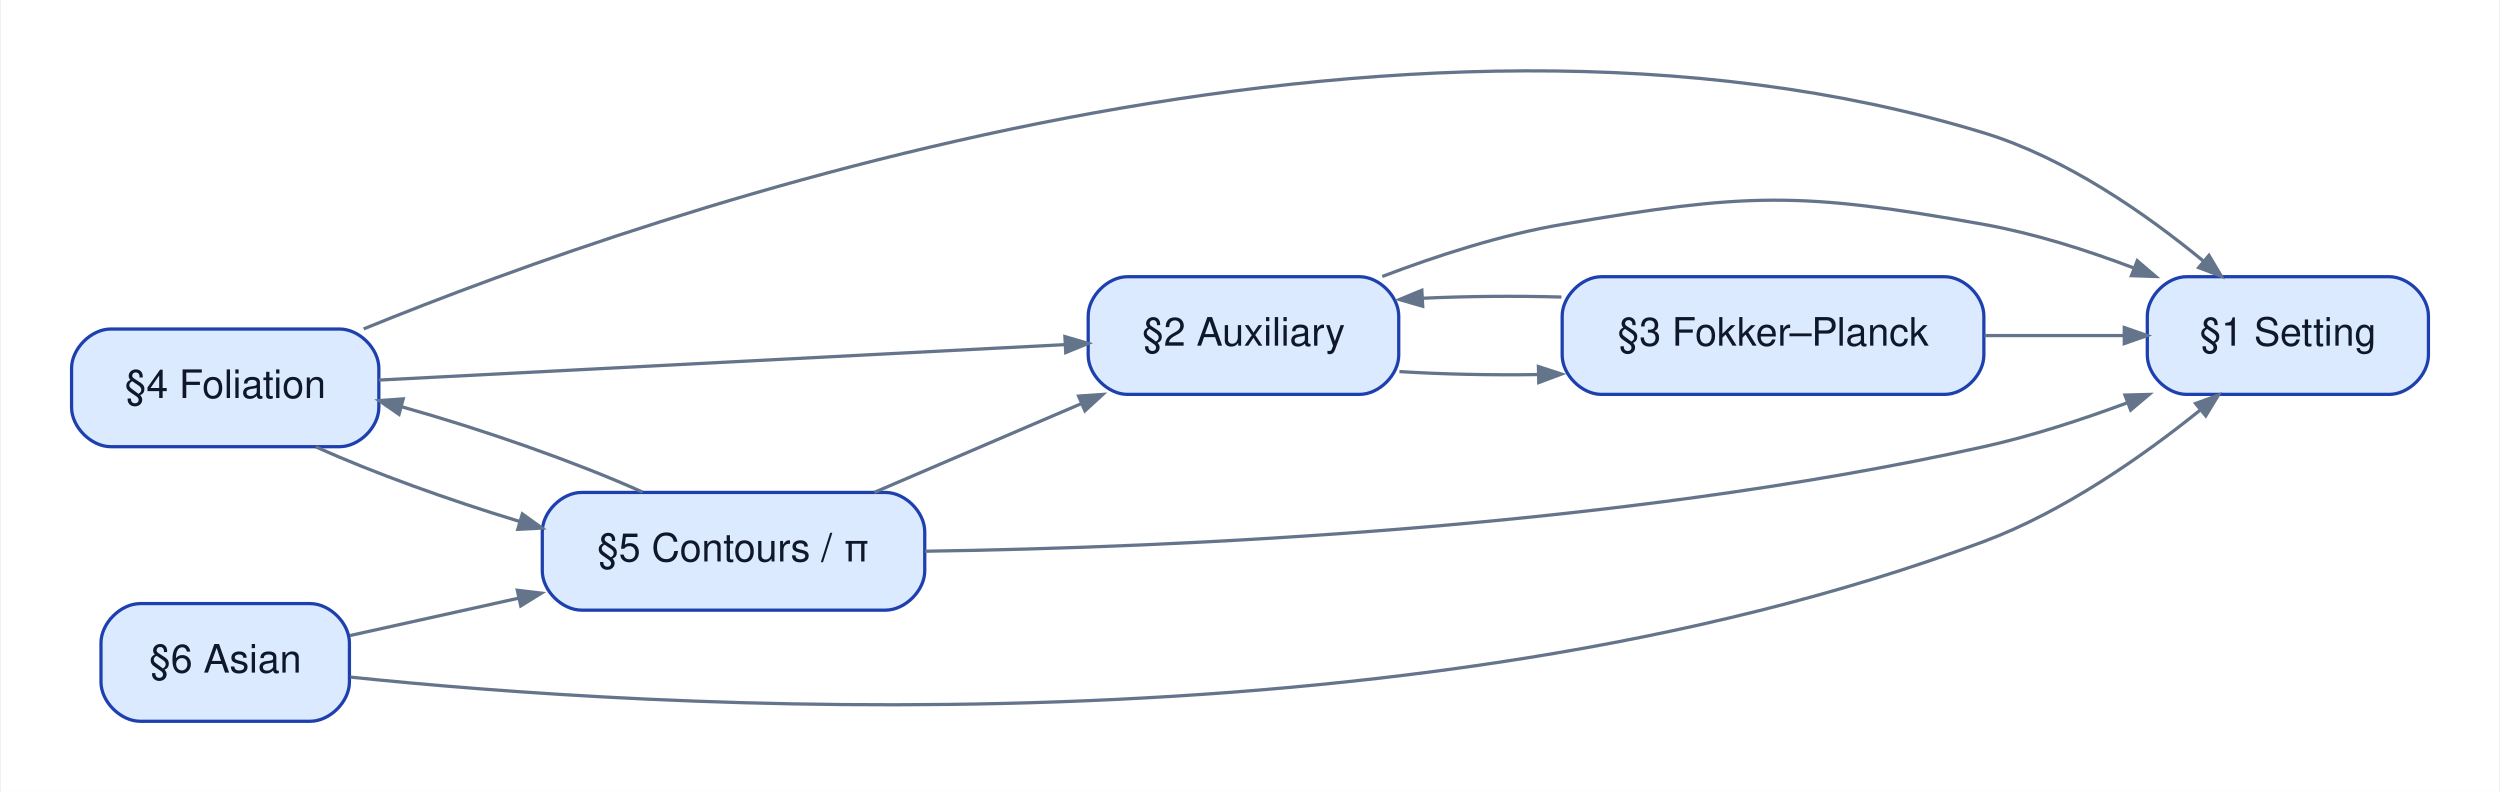
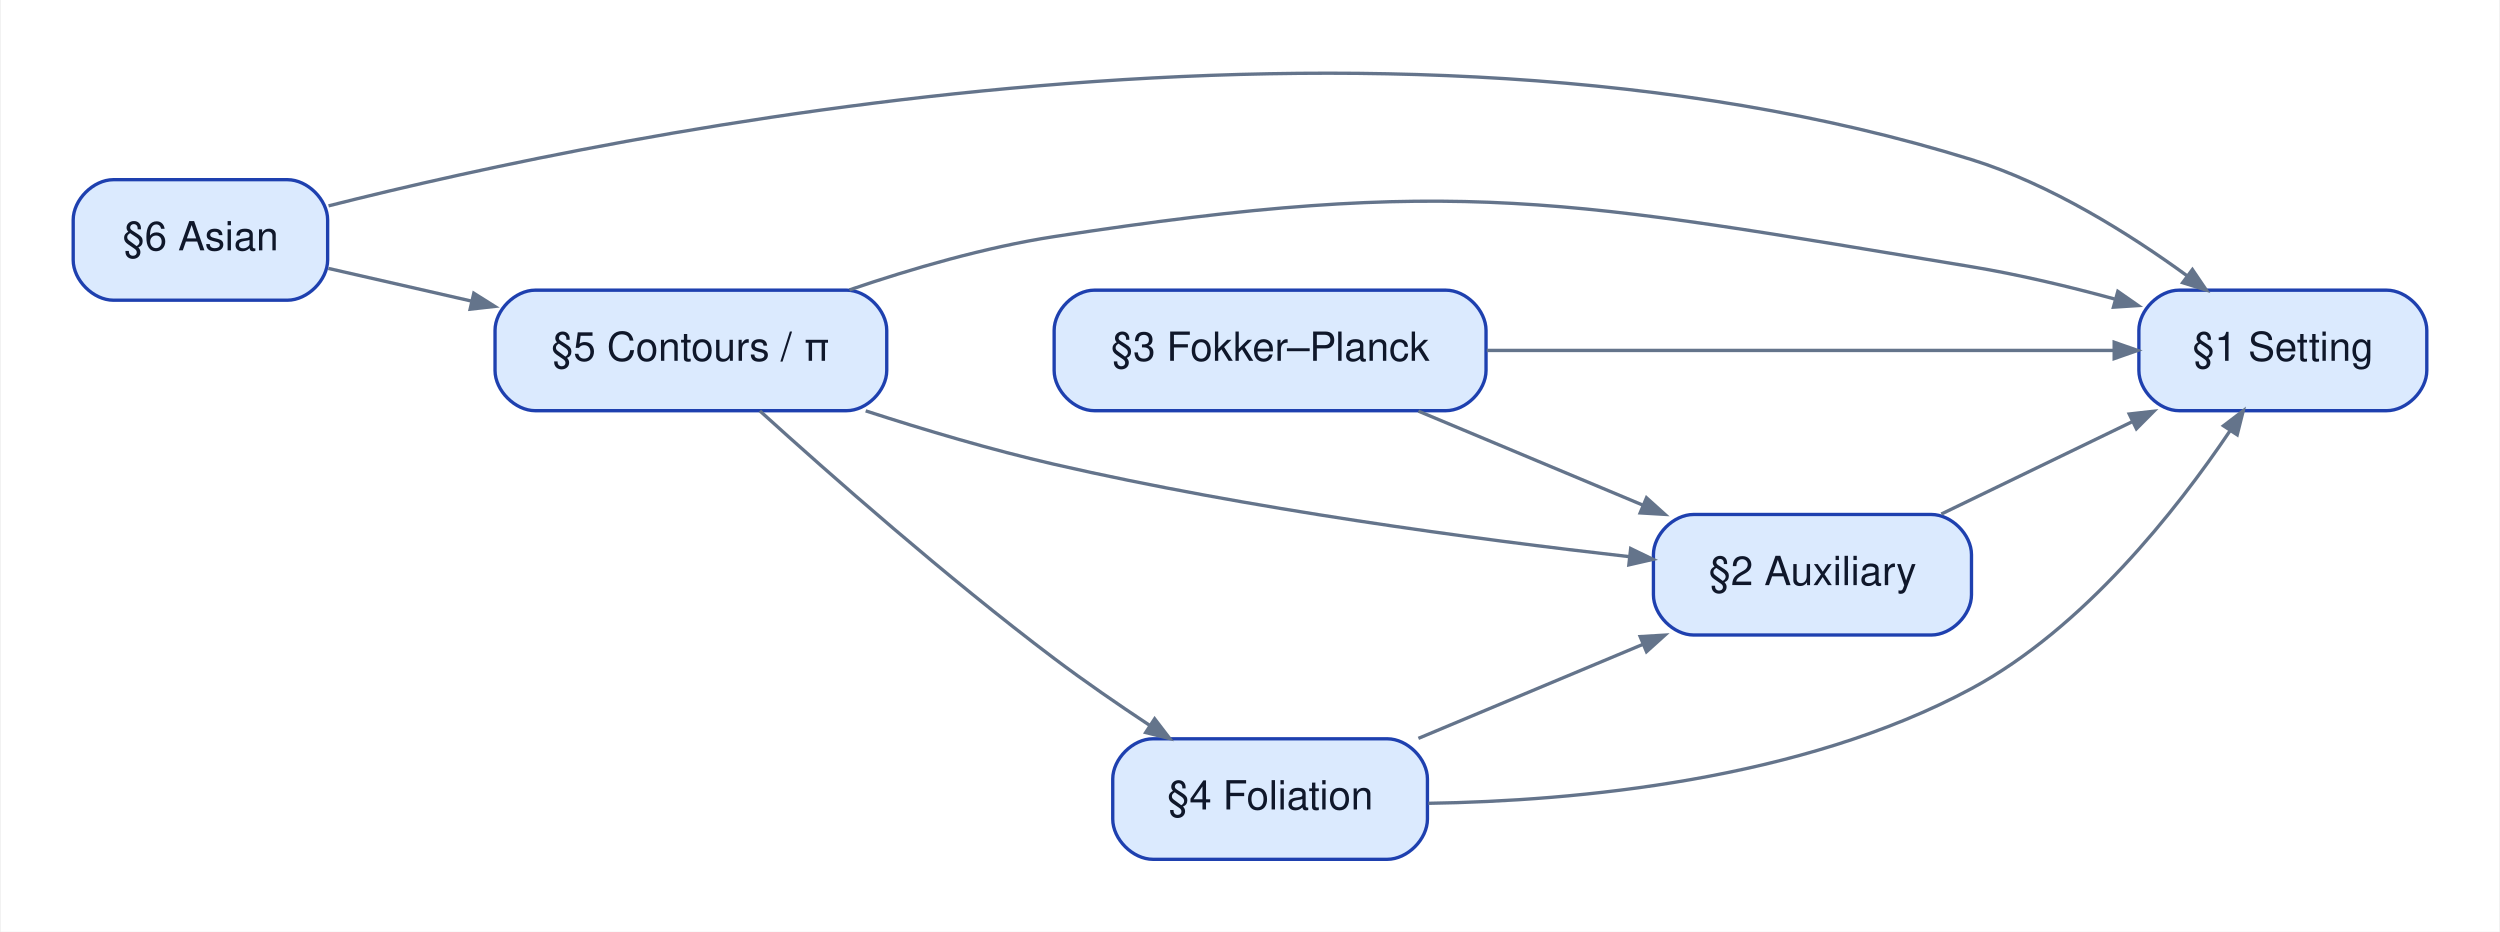
- <svg xmlns="http://www.w3.org/2000/svg" xmlns:xlink="http://www.w3.org/1999/xlink" width="764pt" height="242pt" viewBox="0.00 0.00 764.20 242.25">
-   <g id="graph0" class="graph" transform="scale(1 1) rotate(0) translate(21.6 220.65)">
-     <polygon fill="white" stroke="transparent" points="-21.6,21.6 -21.6,-220.65 742.6,-220.65 742.6,21.6 -21.6,21.6" />
+ <svg xmlns="http://www.w3.org/2000/svg" xmlns:xlink="http://www.w3.org/1999/xlink" width="746pt" height="278pt" viewBox="0.00 0.00 746.20 278.27">
+   <g id="graph0" class="graph" transform="scale(1 1) rotate(0) translate(21.6 256.67)">
+     <polygon fill="white" stroke="transparent" points="-21.6,21.6 -21.6,-256.67 724.6,-256.67 724.6,21.6 -21.6,21.6" />
    <g id="node1" class="node">
      <g id="a_node1">
        <a xlink:href="Asian/Section1.md" xlink:title="Asian/Section1.md">
-           <path fill="#dbeafe" stroke="#1e40af" d="M709,-136C709,-136 647,-136 647,-136 641,-136 635,-130 635,-124 635,-124 635,-112 635,-112 635,-106 641,-100 647,-100 647,-100 709,-100 709,-100 715,-100 721,-106 721,-112 721,-112 721,-124 721,-124 721,-130 715,-136 709,-136" />
-           <text text-anchor="middle" x="678" y="-114.9" font-family="Helvetica,sans-Serif" font-size="12.00" fill="#0f172a">§1 Setting</text>
+           <path fill="#dbeafe" stroke="#1e40af" d="M691,-170C691,-170 629,-170 629,-170 623,-170 617,-164 617,-158 617,-158 617,-146 617,-146 617,-140 623,-134 629,-134 629,-134 691,-134 691,-134 697,-134 703,-140 703,-146 703,-146 703,-158 703,-158 703,-164 697,-170 691,-170" />
+           <text text-anchor="middle" x="660" y="-148.9" font-family="Helvetica,sans-Serif" font-size="12.00" fill="#0f172a">§1 Setting</text>
        </a>
      </g>
    </g>
    <g id="node2" class="node">
      <g id="a_node2">
        <a xlink:href="Asian/Section2.md" xlink:title="Asian/Section2.md">
-           <path fill="#dbeafe" stroke="#1e40af" d="M394,-136C394,-136 323,-136 323,-136 317,-136 311,-130 311,-124 311,-124 311,-112 311,-112 311,-106 317,-100 323,-100 323,-100 394,-100 394,-100 400,-100 406,-106 406,-112 406,-112 406,-124 406,-124 406,-130 400,-136 394,-136" />
-           <text text-anchor="middle" x="358.5" y="-114.9" font-family="Helvetica,sans-Serif" font-size="12.00" fill="#0f172a">§2 Auxiliary</text>
+           <path fill="#dbeafe" stroke="#1e40af" d="M555,-103C555,-103 484,-103 484,-103 478,-103 472,-97 472,-91 472,-91 472,-79 472,-79 472,-73 478,-67 484,-67 484,-67 555,-67 555,-67 561,-67 567,-73 567,-79 567,-79 567,-91 567,-91 567,-97 561,-103 555,-103" />
+           <text text-anchor="middle" x="519.5" y="-81.9" font-family="Helvetica,sans-Serif" font-size="12.00" fill="#0f172a">§2 Auxiliary</text>
        </a>
      </g>
    </g>
    <g id="edge1" class="edge">
-       <path fill="none" stroke="#64748b" d="M400.95,-136.07C417.71,-142.45 437.44,-148.83 456,-152 512.51,-161.66 528.56,-162.1 585,-152 600.27,-149.27 616.32,-144.18 630.66,-138.75" />
-       <polygon fill="#64748b" stroke="#64748b" points="631.92,-140.89 637.56,-136.07 630.15,-136.32 631.92,-140.89" />
+       <path fill="none" stroke="#64748b" d="M557.98,-103.13C575.53,-111.62 596.56,-121.79 614.88,-130.65" />
+       <polygon fill="#64748b" stroke="#64748b" points="614.12,-133.01 621.49,-133.85 616.26,-128.6 614.12,-133.01" />
    </g>
    <g id="node3" class="node">
      <g id="a_node3">
        <a xlink:href="Asian/Section3.md" xlink:title="Asian/Section3.md">
-           <path fill="#dbeafe" stroke="#1e40af" d="M573,-136C573,-136 468,-136 468,-136 462,-136 456,-130 456,-124 456,-124 456,-112 456,-112 456,-106 462,-100 468,-100 468,-100 573,-100 573,-100 579,-100 585,-106 585,-112 585,-112 585,-124 585,-124 585,-130 579,-136 573,-136" />
-           <text text-anchor="middle" x="520.5" y="-114.9" font-family="Helvetica,sans-Serif" font-size="12.00" fill="#0f172a">§3 Fokker–Planck</text>
+           <path fill="#dbeafe" stroke="#1e40af" d="M410,-170C410,-170 305,-170 305,-170 299,-170 293,-164 293,-158 293,-158 293,-146 293,-146 293,-140 299,-134 305,-134 305,-134 410,-134 410,-134 416,-134 422,-140 422,-146 422,-146 422,-158 422,-158 422,-164 416,-170 410,-170" />
+           <text text-anchor="middle" x="357.5" y="-148.9" font-family="Helvetica,sans-Serif" font-size="12.00" fill="#0f172a">§3 Fokker–Planck</text>
        </a>
      </g>
    </g>
    <g id="edge2" class="edge">
-       <path fill="none" stroke="#64748b" d="M406.21,-106.98C419.53,-106.15 434.34,-105.85 448.75,-106.07" />
-       <polygon fill="#64748b" stroke="#64748b" points="448.73,-108.52 455.78,-106.22 448.84,-103.62 448.73,-108.52" />
+       <path fill="none" stroke="#64748b" d="M422.23,-152C478.17,-152 558.4,-152 609.6,-152" />
+       <polygon fill="#64748b" stroke="#64748b" points="609.62,-154.45 616.62,-152 609.62,-149.55 609.62,-154.45" />
    </g>
    <g id="edge3" class="edge">
-       <path fill="none" stroke="#64748b" d="M585.2,-118C599.35,-118 614.15,-118 627.62,-118" />
-       <polygon fill="#64748b" stroke="#64748b" points="627.96,-120.45 634.96,-118 627.96,-115.55 627.96,-120.45" />
-     </g>
-     <g id="edge4" class="edge">
-       <path fill="none" stroke="#64748b" d="M455.78,-129.78C441.69,-130.17 426.89,-130.04 413.23,-129.41" />
-       <polygon fill="#64748b" stroke="#64748b" points="413.33,-126.96 406.21,-129.02 413.07,-131.85 413.33,-126.96" />
+       <path fill="none" stroke="#64748b" d="M401.8,-133.87C422.51,-125.19 447.42,-114.76 468.9,-105.77" />
+       <polygon fill="#64748b" stroke="#64748b" points="469.93,-107.99 475.44,-103.03 468.04,-103.47 469.93,-107.99" />
    </g>
    <g id="node4" class="node">
      <g id="a_node4">
        <a xlink:href="Asian/Section4.md" xlink:title="Asian/Section4.md">
-           <path fill="#dbeafe" stroke="#1e40af" d="M82,-120C82,-120 12,-120 12,-120 6,-120 0,-114 0,-108 0,-108 0,-96 0,-96 0,-90 6,-84 12,-84 12,-84 82,-84 82,-84 88,-84 94,-90 94,-96 94,-96 94,-108 94,-108 94,-114 88,-120 82,-120" />
-           <text text-anchor="middle" x="47" y="-98.9" font-family="Helvetica,sans-Serif" font-size="12.00" fill="#0f172a">§4 Foliation</text>
+           <path fill="#dbeafe" stroke="#1e40af" d="M392.5,-36C392.5,-36 322.5,-36 322.5,-36 316.5,-36 310.5,-30 310.5,-24 310.5,-24 310.5,-12 310.5,-12 310.5,-6 316.5,0 322.5,0 322.5,0 392.5,0 392.5,0 398.5,0 404.5,-6 404.5,-12 404.5,-12 404.5,-24 404.5,-24 404.5,-30 398.5,-36 392.5,-36" />
+           <text text-anchor="middle" x="357.5" y="-14.9" font-family="Helvetica,sans-Serif" font-size="12.00" fill="#0f172a">§4 Foliation</text>
        </a>
      </g>
    </g>
+     <g id="edge4" class="edge">
+       <path fill="none" stroke="#64748b" d="M404.78,-16.73C448.98,-17.43 516.19,-23.61 567,-51 600.54,-69.08 628.21,-104.24 644.18,-127.93" />
+       <polygon fill="#64748b" stroke="#64748b" points="642.27,-129.49 648.17,-133.98 646.36,-126.79 642.27,-129.49" />
+     </g>
    <g id="edge5" class="edge">
-       <path fill="none" stroke="#64748b" d="M89.35,-120.03C180.67,-157.26 405.71,-234.78 585,-180 610.16,-172.31 634.65,-155.19 652.04,-140.88" />
-       <polygon fill="#64748b" stroke="#64748b" points="653.87,-142.53 657.65,-136.15 650.72,-138.78 653.87,-142.53" />
-     </g>
-     <g id="edge6" class="edge">
-       <path fill="none" stroke="#64748b" d="M94,-104.38C150.07,-107.28 244.65,-112.17 303.94,-115.23" />
-       <polygon fill="#64748b" stroke="#64748b" points="303.88,-117.68 310.99,-115.6 304.13,-112.79 303.88,-117.68" />
+       <path fill="none" stroke="#64748b" d="M401.8,-36.13C422.51,-44.81 447.42,-55.24 468.9,-64.23" />
+       <polygon fill="#64748b" stroke="#64748b" points="468.04,-66.53 475.44,-66.97 469.93,-62.01 468.04,-66.53" />
    </g>
    <g id="node5" class="node">
      <g id="a_node5">
        <a xlink:href="Asian/Section5.md" xlink:title="Asian/Section5.md">
-           <path fill="#dbeafe" stroke="#1e40af" d="M249,-70C249,-70 156,-70 156,-70 150,-70 144,-64 144,-58 144,-58 144,-46 144,-46 144,-40 150,-34 156,-34 156,-34 249,-34 249,-34 255,-34 261,-40 261,-46 261,-46 261,-58 261,-58 261,-64 255,-70 249,-70" />
-           <text text-anchor="middle" x="202.5" y="-48.9" font-family="Helvetica,sans-Serif" font-size="12.00" fill="#0f172a">§5 Contours / π</text>
+           <path fill="#dbeafe" stroke="#1e40af" d="M231,-170C231,-170 138,-170 138,-170 132,-170 126,-164 126,-158 126,-158 126,-146 126,-146 126,-140 132,-134 138,-134 138,-134 231,-134 231,-134 237,-134 243,-140 243,-146 243,-146 243,-158 243,-158 243,-164 237,-170 231,-170" />
+           <text text-anchor="middle" x="184.5" y="-148.9" font-family="Helvetica,sans-Serif" font-size="12.00" fill="#0f172a">§5 Contours / π</text>
        </a>
      </g>
    </g>
+     <g id="edge6" class="edge">
+       <path fill="none" stroke="#64748b" d="M231.85,-170.08C250.54,-176.46 272.49,-182.83 293,-186 413.42,-204.59 446.78,-196.85 567,-177 581.05,-174.68 596.04,-171.1 609.76,-167.36" />
+       <polygon fill="#64748b" stroke="#64748b" points="610.71,-169.64 616.8,-165.4 609.4,-164.92 610.71,-169.64" />
+     </g>
    <g id="edge7" class="edge">
-       <path fill="none" stroke="#64748b" d="M74.74,-83.93C92.02,-76.13 115.29,-67.72 137.18,-61.09" />
-       <polygon fill="#64748b" stroke="#64748b" points="137.9,-63.43 143.92,-59.1 136.51,-58.73 137.9,-63.43" />
+       <path fill="none" stroke="#64748b" d="M236.71,-133.95C254.37,-128.22 274.4,-122.27 293,-118 351.02,-104.67 418.73,-95.61 464.7,-90.41" />
+       <polygon fill="#64748b" stroke="#64748b" points="465.2,-92.82 471.88,-89.6 464.66,-87.95 465.2,-92.82" />
    </g>
    <g id="edge8" class="edge">
-       <path fill="none" stroke="#64748b" d="M261.1,-52.02C336.44,-53.13 472.11,-58.89 585,-84 599.57,-87.24 614.95,-92.25 628.87,-97.43" />
-       <polygon fill="#64748b" stroke="#64748b" points="628.17,-99.79 635.58,-99.99 629.91,-95.21 628.17,-99.79" />
-     </g>
-     <g id="edge9" class="edge">
-       <path fill="none" stroke="#64748b" d="M245.58,-70.03C265.19,-78.44 288.63,-88.48 308.98,-97.21" />
-       <polygon fill="#64748b" stroke="#64748b" points="308.07,-99.48 315.47,-99.99 310,-94.98 308.07,-99.48" />
-     </g>
-     <g id="edge10" class="edge">
-       <path fill="none" stroke="#64748b" d="M174.67,-70.11C154.36,-79.26 125.81,-89.26 100.96,-96.22" />
-       <polygon fill="#64748b" stroke="#64748b" points="100.17,-93.9 94.06,-98.1 101.45,-98.63 100.17,-93.9" />
+       <path fill="none" stroke="#64748b" d="M205.1,-133.94C226.19,-114.81 261.03,-84.11 293,-60 302,-53.21 312.06,-46.28 321.46,-40.06" />
+       <polygon fill="#64748b" stroke="#64748b" points="323.02,-41.97 327.53,-36.08 320.34,-37.87 323.02,-41.97" />
    </g>
    <g id="node6" class="node">
      <g id="a_node6">
        <a xlink:href="Asian/Section6.md" xlink:title="Asian/Section6.md">
-           <path fill="#dbeafe" stroke="#1e40af" d="M73,-36C73,-36 21,-36 21,-36 15,-36 9,-30 9,-24 9,-24 9,-12 9,-12 9,-6 15,0 21,0 21,0 73,0 73,0 79,0 85,-6 85,-12 85,-12 85,-24 85,-24 85,-30 79,-36 73,-36" />
-           <text text-anchor="middle" x="47" y="-14.9" font-family="Helvetica,sans-Serif" font-size="12.00" fill="#0f172a">§6 Asian</text>
+           <path fill="#dbeafe" stroke="#1e40af" d="M64,-203C64,-203 12,-203 12,-203 6,-203 0,-197 0,-191 0,-191 0,-179 0,-179 0,-173 6,-167 12,-167 12,-167 64,-167 64,-167 70,-167 76,-173 76,-179 76,-179 76,-191 76,-191 76,-197 70,-203 64,-203" />
+           <text text-anchor="middle" x="38" y="-181.9" font-family="Helvetica,sans-Serif" font-size="12.00" fill="#0f172a">§6 Asian</text>
        </a>
      </g>
    </g>
-     <g id="edge11" class="edge">
-       <path fill="none" stroke="#64748b" d="M85.33,-13.51C174.89,-4.2 407.7,11.14 585,-55 609.44,-64.12 633.65,-81.1 651.09,-95.13" />
-       <polygon fill="#64748b" stroke="#64748b" points="649.77,-97.22 656.74,-99.76 652.88,-93.43 649.77,-97.22" />
+     <g id="edge9" class="edge">
+       <path fill="none" stroke="#64748b" d="M76.27,-195.18C164.15,-217.39 390.22,-263.97 567,-209 590.53,-201.68 614.11,-186.9 631.5,-174.22" />
+       <polygon fill="#64748b" stroke="#64748b" points="632.99,-176.16 637.15,-170.02 630.07,-172.23 632.99,-176.16" />
    </g>
-     <g id="edge12" class="edge">
-       <path fill="none" stroke="#64748b" d="M85.16,-26.23C100.67,-29.67 119.15,-33.76 136.76,-37.66" />
-       <polygon fill="#64748b" stroke="#64748b" points="136.36,-40.08 143.72,-39.2 137.42,-35.3 136.36,-40.08" />
+     <g id="edge10" class="edge">
+       <path fill="none" stroke="#64748b" d="M76.21,-176.5C89.22,-173.53 104.23,-170.1 118.82,-166.77" />
+       <polygon fill="#64748b" stroke="#64748b" points="119.66,-169.09 125.93,-165.15 118.56,-164.32 119.66,-169.09" />
    </g>
  </g>
</svg>
